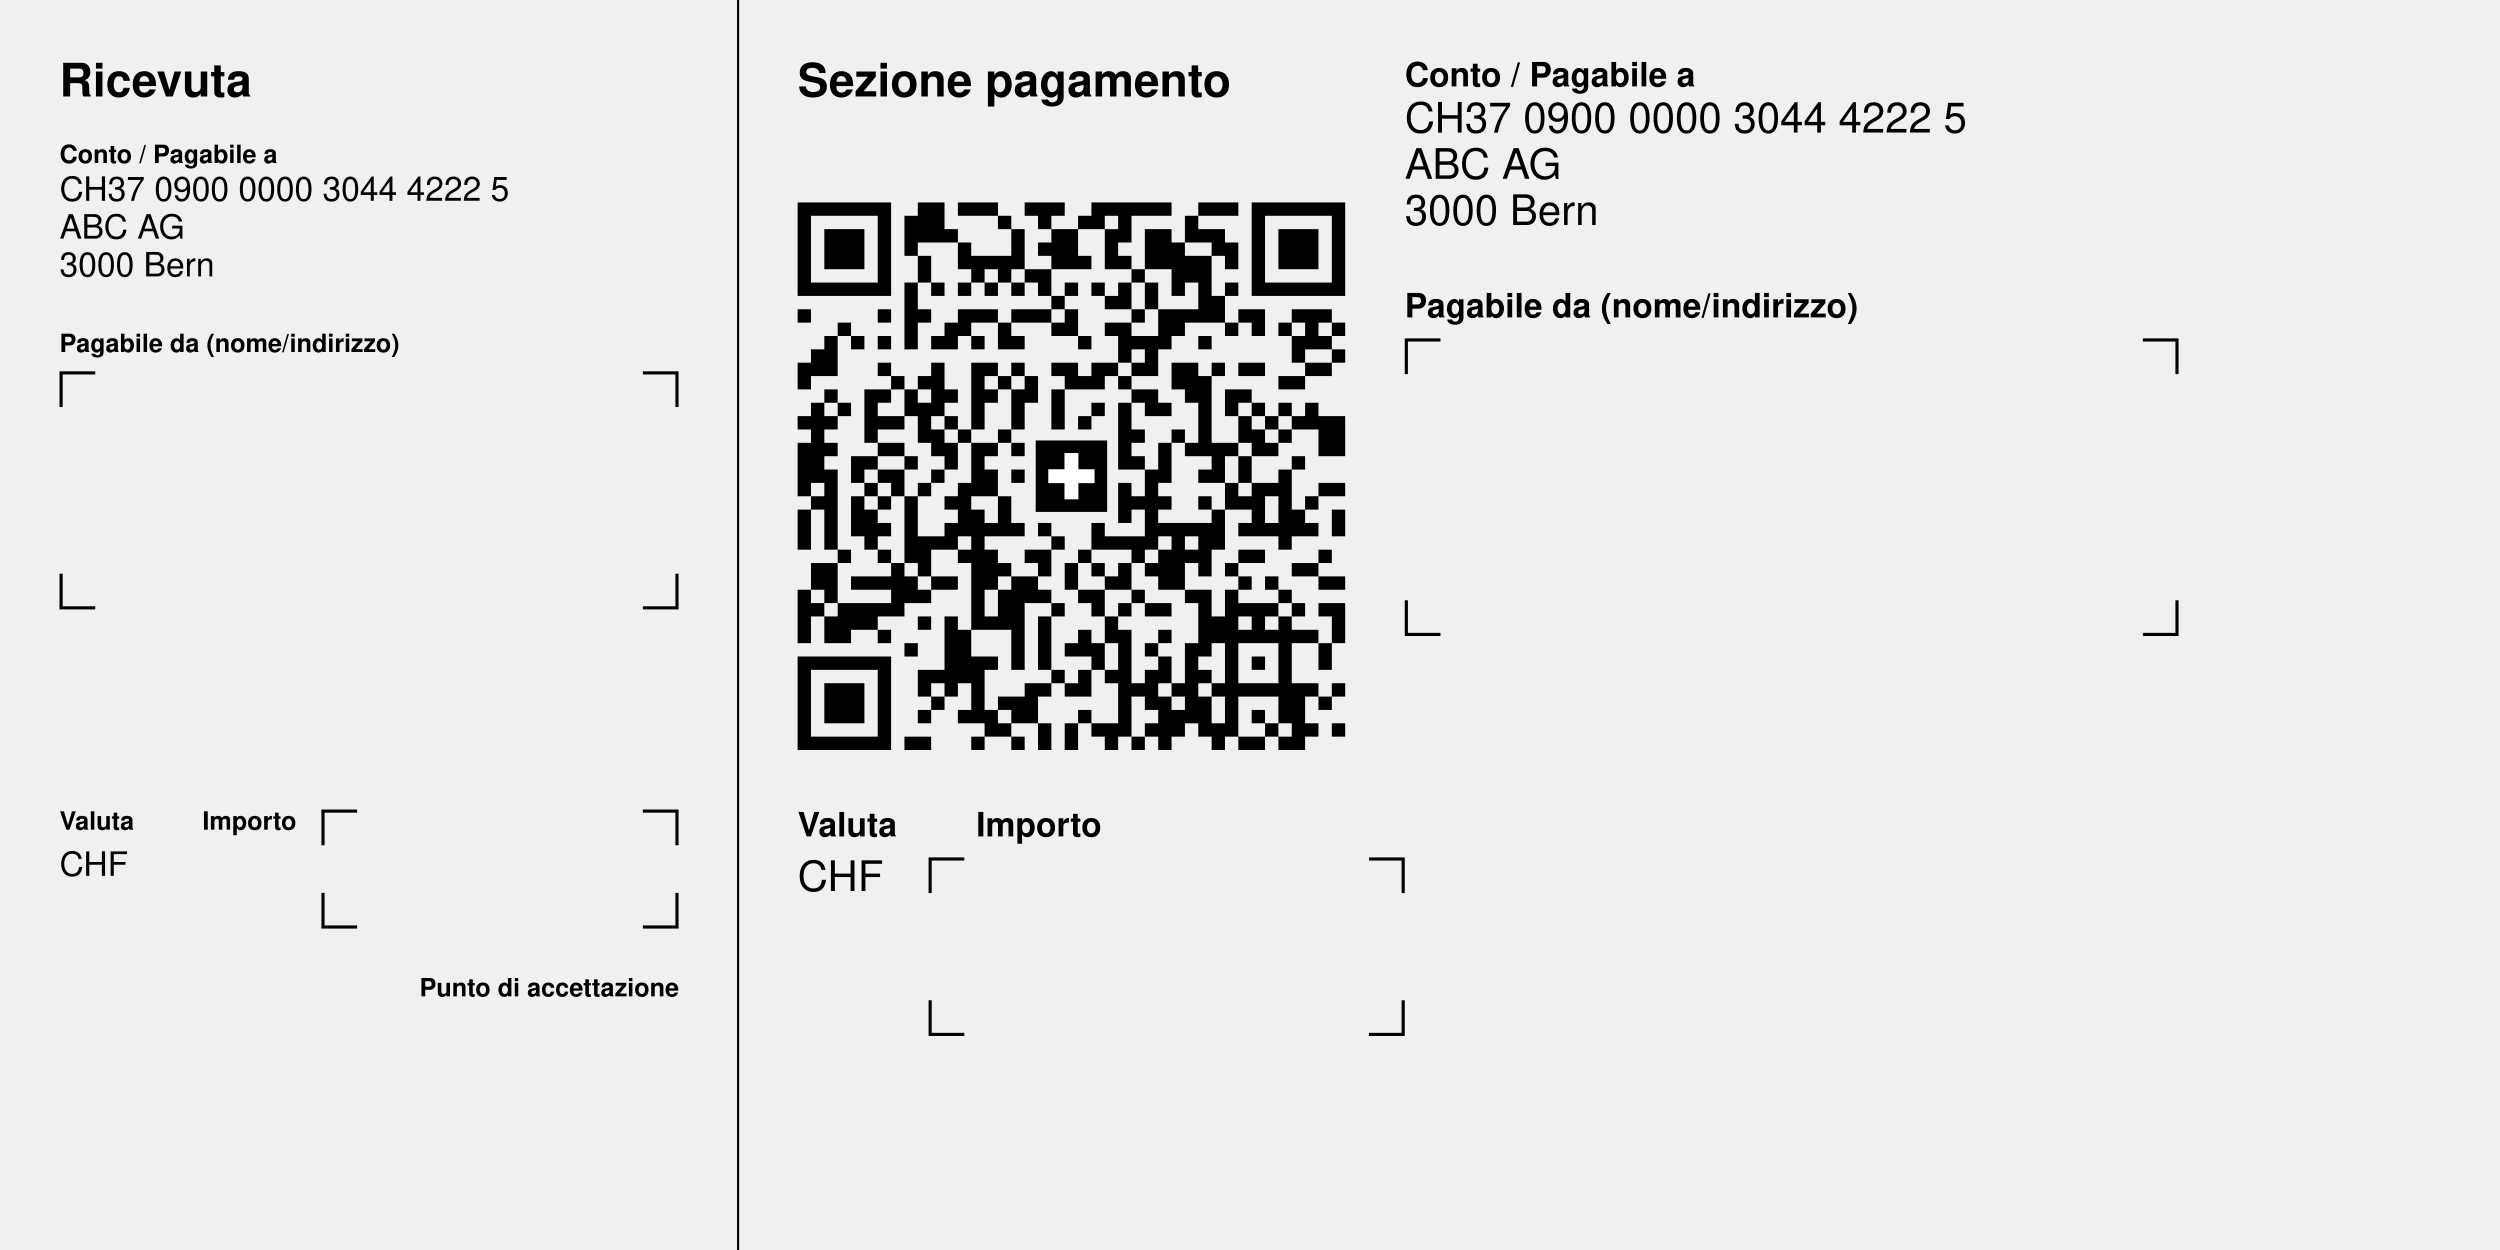
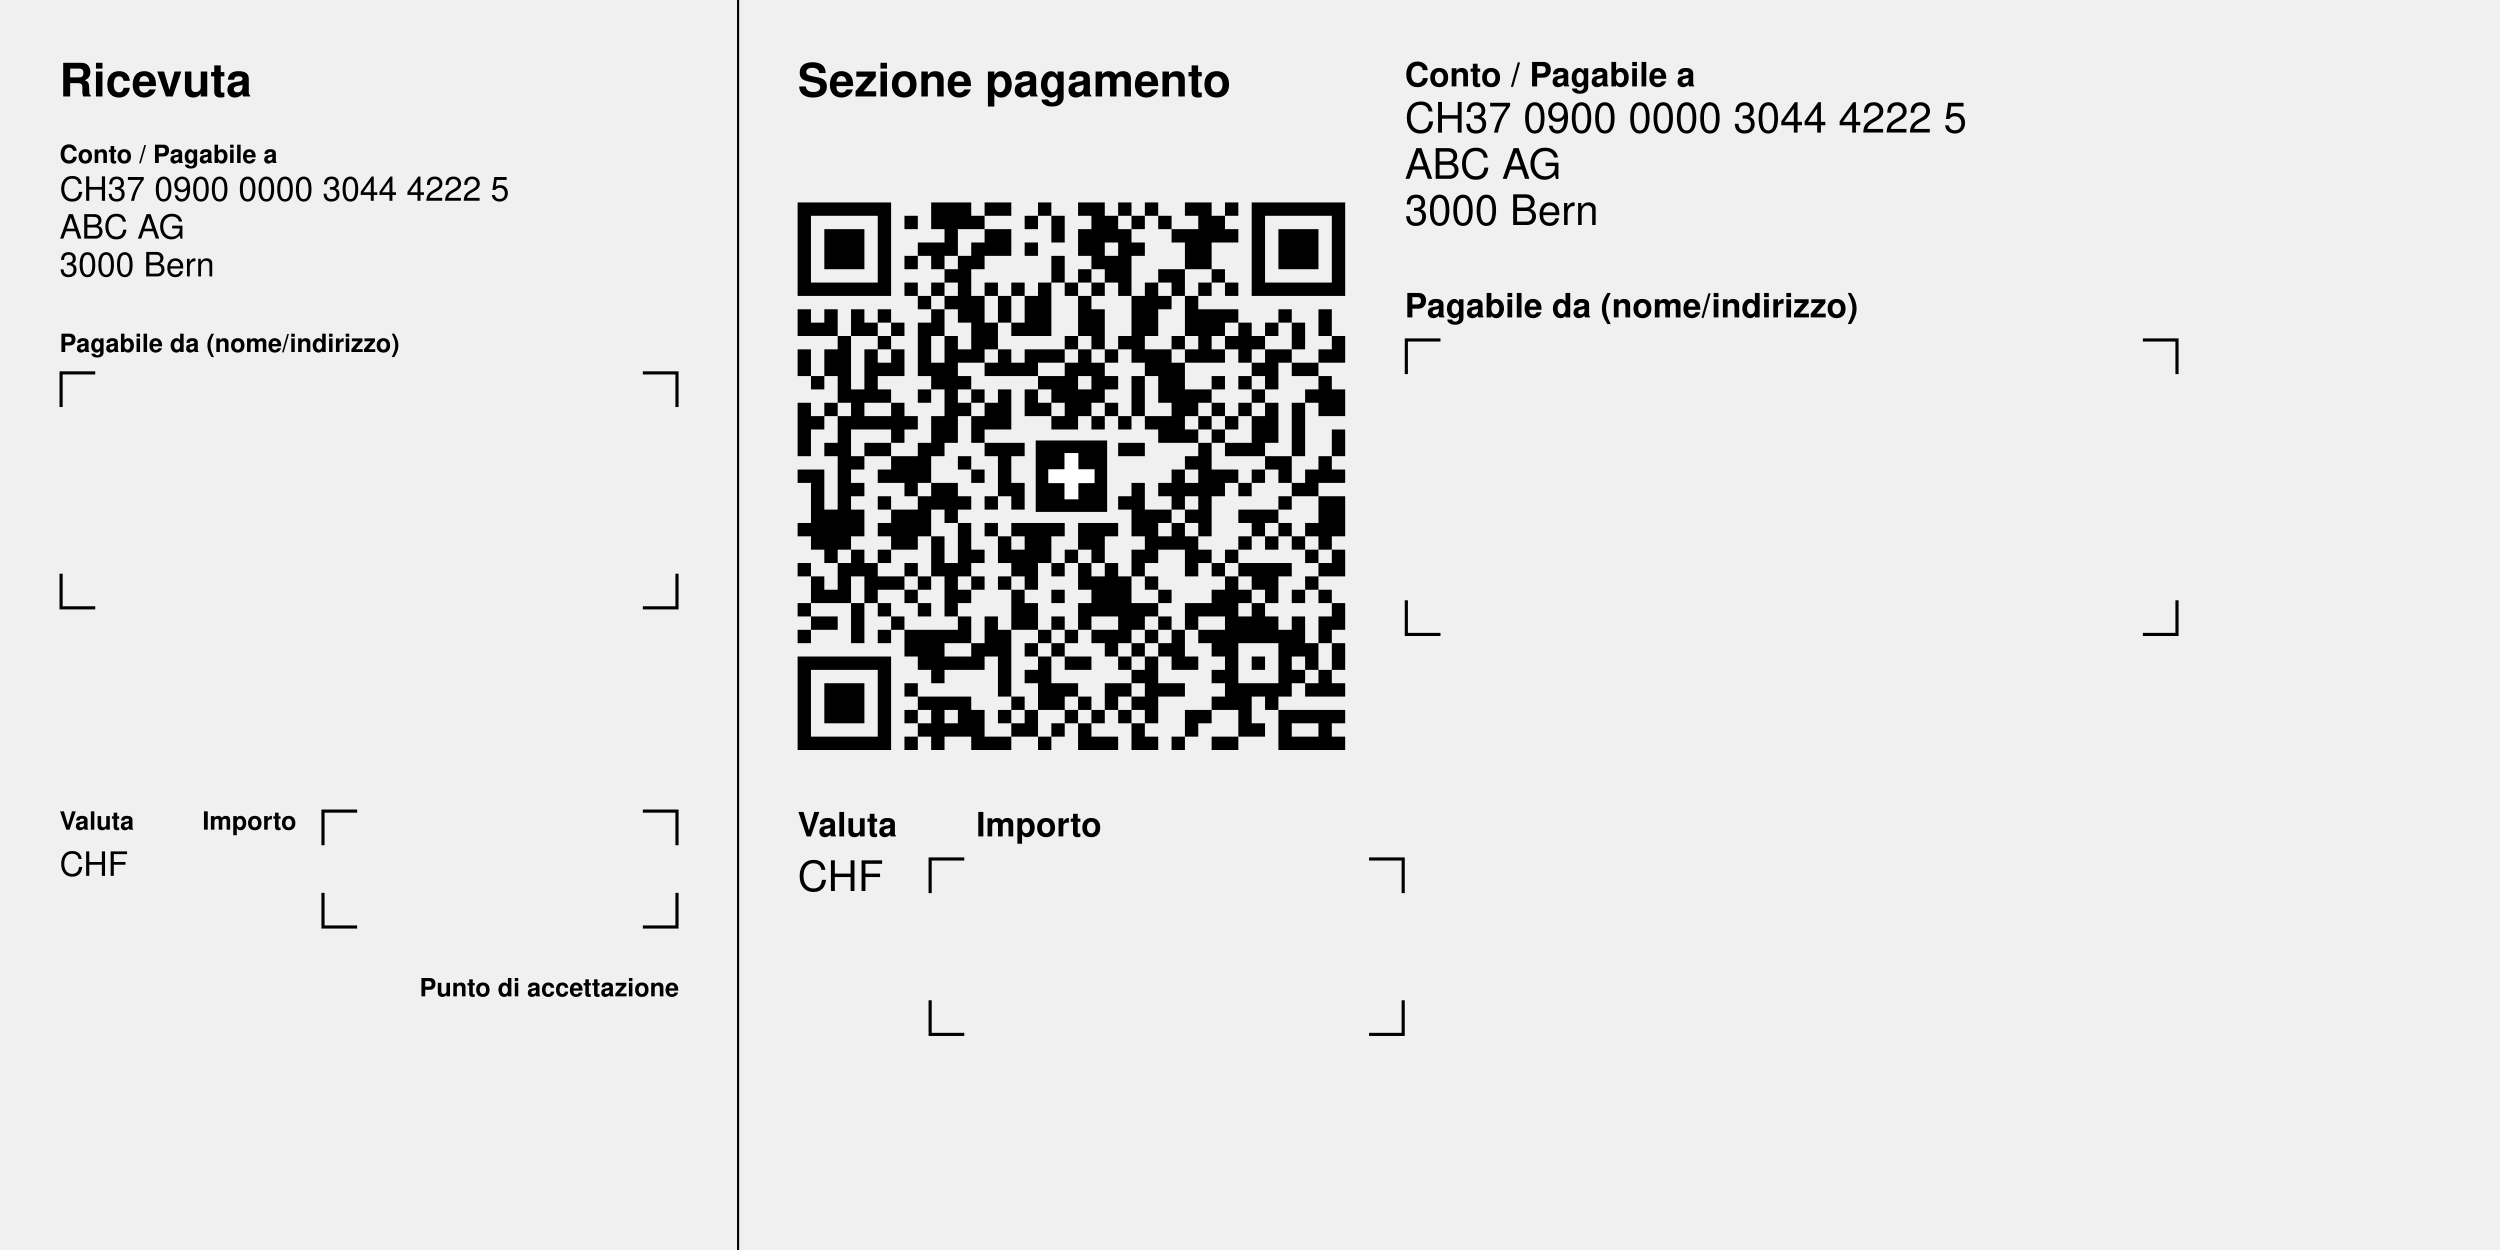
<svg xmlns="http://www.w3.org/2000/svg" width="210mm" height="105mm" version="1.1" viewBox="0 0 595.276 297.638">
  <g font-family="Helvetica,Arial,&quot;Liberation Sans&quot;" transform="translate(0 297.638)">
    <g transform="translate(189.921 0)">
      <text x="0" y="-274.665" font-size="11" font-weight="bold">Sezione pagamento</text>
    </g>
    <g transform="translate(189.921 -119.055) scale(3.18)">
-       <path d="M0,-41h7v1h-7zm9,0h2v3h-2zm3,0h3v1h-3zm5,0h3v1h-3zm5,0h6v1h-6zm8,0h3v1h-3z m4,0h7v1h-7zm-34,1h1v6h-1zm6,0h1v6h-1zm2,0h1v3h-1zm7,0h1v1h-1zm3,0h1v1h-1z m3,0h2v1h-2zm3,0h1v2h-1zm5,0h1v2h-1zm5,0h1v6h-1zm6,0h1v6h-1zm-38,1h3v3h-3z m9,0h1v1h-1zm5,0h1v3h-1zm3,0h2v3h-2zm4,0h1v3h-1zm3,0h2v3h-2zm4,0h2v1h-2z m6,0h3v3h-3zm-24,1h1v2h-1zm6,0h1v1h-1zm10,0h1v4h-1zm3,0h2v1h-2zm-22,1h1v2h-1z m4,0h3v1h-3zm8,0h1v1h-1zm3,0h1v1h-1zm5,0h2v2h-2zm3,0h1v1h-1zm-19,1h1v1h-1z m2,0h1v1h-1zm2,0h2v1h-2zm8,0h1v1h-1zm-24,1h5v1h-5zm7,0h1v5h-1zm2,0h1v1h-1z m2,0h1v1h-1zm2,0h1v1h-1zm2,0h1v1h-1zm2,0h1v1h-1zm2,0h1v1h-1zm2,0h1v1h-1z m2,0h1v2h-1zm2,0h1v2h-1zm4,0h1v3h-1zm2,0h1v1h-1zm3,0h5v1h-5zm-16,1h1v1h-1z m4,0h1v1h-1zm8,0h1v2h-1zm-31,1h1v1h-1zm6,0h1v1h-1zm3,0h1v1h-1zm3,0h3v1h-3z m4,0h3v1h-3zm4,0h1v2h-1zm5,0h1v1h-1zm2,0h2v2h-2zm2,0h1v1h-1zm4,0h2v1h-2z m4,0h3v1h-3zm-34,1h1v1h-1zm8,0h2v1h-2zm4,0h1v2h-1zm4,0h1v1h-1zm4,0h2v1h-2z m9,0h1v1h-1zm2,0h1v1h-1zm2,0h1v1h-1zm2,0h1v2h-1zm2,0h1v1h-1zm-38,1h1v3h-1z m2,0h1v1h-1zm2,0h1v1h-1zm4,0h2v1h-2zm3,0h1v1h-1zm3,0h1v1h-1zm5,0h1v1h-1z m3,0h4v1h-4zm6,0h1v1h-1zm7,0h1v2h-1zm2,0h1v1h-1zm-38,1h1v2h-1zm23,0h1v1h-1z m2,0h1v2h-1zm14,0h1v1h-1zm-40,1h1v2h-1zm6,0h1v1h-1zm4,0h1v4h-1zm3,0h1v5h-1z m1,0h1v1h-1zm2,0h1v1h-1zm3,0h2v1h-2zm3,0h2v1h-2zm3,0h1v1h-1zm3,0h2v2h-2z m3,0h1v1h-1zm2,0h2v1h-2zm5,0h2v1h-2zm-31,1h1v1h-1zm2,0h1v1h-1zm6,0h1v1h-1z m2,0h1v2h-1zm3,0h3v1h-3zm4,0h1v1h-1zm6,0h1v6h-1zm6,0h2v1h-2zm-34,1h1v1h-1z m3,0h1v4h-1zm1,0h1v1h-1zm2,0h1v2h-1zm3,0h1v1h-1zm3,0h1v1h-1zm2,0h1v3h-1z m3,0h1v3h-1zm6,0h2v1h-2zm4,0h1v1h-1zm3,0h2v1h-2zm-31,1h1v6h-1zm2,0h1v1h-1z m6,0h1v3h-1zm13,0h1v1h-1zm2,0h1v5h-1zm2,0h2v1h-2zm6,0h1v1h-1zm2,0h1v1h-1z m2,0h1v1h-1zm2,0h1v2h-1zm-38,1h1v1h-1zm2,0h1v1h-1zm4,0h2v1h-2zm5,0h1v1h-1z m10,0h1v1h-1zm12,0h1v2h-1zm2,0h1v1h-1zm2,0h1v1h-1zm2,0h2v3h-2zm-29,1h1v2h-1z m2,0h1v1h-1zm3,0h1v1h-1zm10,0h1v1h-1zm3,0h1v1h-1zm6,0h1v2h-1zm2,0h1v1h-1z m-36,1h1v4h-1zm2,0h1v1h-1zm4,0h2v1h-2zm5,0h1v2h-1zm2,0h1v4h-1zm1,0h1v1h-1z m2,0h1v1h-1zm11,0h1v3h-1zm2,0h1v1h-1zm2,0h1v3h-1zm1,0h1v1h-1zm3,0h1v1h-1z m-31,1h2v1h-2zm4,0h1v1h-1zm17,0h1v1h-1zm8,0h1v2h-1zm4,0h1v1h-1zm-35,1h1v6h-1z m2,0h1v1h-1zm2,0h2v1h-2zm4,0h1v1h-1zm4,0h1v2h-1zm2,0h1v1h-1zm10,0h1v6h-1z m4,0h1v1h-1zm6,0h1v6h-1zm-31,1h1v1h-1zm2,0h1v1h-1zm2,0h1v1h-1zm3,0h1v4h-1z m12,0h1v3h-1zm8,0h1v2h-1zm2,0h1v4h-1zm1,0h1v1h-1zm4,0h2v1h-2zm-38,1h1v1h-1z m3,0h1v3h-1zm2,0h1v1h-1zm2,0h1v5h-1zm3,0h1v1h-1zm4,0h1v3h-1zm10,0h1v1h-1z m2,0h1v1h-1zm3,0h1v1h-1zm3,0h1v1h-1zm5,0h1v1h-1zm-38,1h1v3h-1zm5,0h1v3h-1z m8,0h1v9h-1zm18,0h1v3h-1zm6,0h1v2h-1zm3,0h1v2h-1zm-34,1h1v1h-1zm5,0h1v2h-1z m3,0h1v1h-1zm2,0h1v1h-1zm2,0h1v1h-1zm4,0h1v2h-1zm5,0h4v1h-4zm6,0h1v1h-1z m2,0h1v1h-1zm3,0h1v1h-1zm-29,1h1v3h-1zm1,0h1v1h-1zm9,0h1v1h-1zm4,0h3v1h-3z m5,0h1v4h-1zm2,0h1v3h-1zm-27,1h1v1h-1zm3,0h1v1h-1zm6,0h1v1h-1zm2,0h1v3h-1z m3,0h2v1h-2zm4,0h1v1h-1zm4,0h1v1h-1zm2,0h1v3h-1zm2,0h1v1h-1zm4,0h2v1h-2z m6,0h1v1h-1zm-38,1h2v2h-2zm6,0h1v4h-1zm8,0h1v1h-1zm3,0h1v1h-1zm2,0h1v2h-1z m2,0h1v1h-1zm2,0h1v2h-1zm2,0h1v1h-1zm6,0h1v1h-1zm5,0h2v1h-2zm-33,1h3v1h-3z m4,0h1v2h-1zm2,0h2v1h-2zm6,0h1v7h-1zm1,0h1v2h-1zm6,0h1v1h-1zm10,0h1v1h-1z m2,0h1v1h-1zm4,0h2v1h-2zm-39,1h1v4h-1zm2,0h1v1h-1zm7,0h1v1h-1zm6,0h1v3h-1z m3,0h1v1h-1zm3,0h2v1h-2zm4,0h1v1h-1zm4,0h2v1h-2zm3,0h1v11h-1zm4,0h1v1h-1z m-35,1h1v1h-1zm2,0h3v2h-3zm3,0h1v1h-1zm13,0h1v1h-1zm3,0h1v1h-1zm2,0h1v1h-1z m2,0h2v1h-2zm4,0h1v4h-1zm3,0h3v1h-3zm4,0h1v1h-1zm2,0h2v1h-2zm-37,1h1v2h-1z m7,0h1v1h-1zm2,0h1v6h-1zm3,0h1v1h-1zm4,0h1v4h-1zm5,0h1v2h-1zm8,0h1v2h-1z m3,0h1v2h-1zm2,0h1v8h-1zm4,0h1v2h-1zm-37,1h1v1h-1zm3,0h1v1h-1zm6,0h1v4h-1z m9,0h1v2h-1zm3,0h1v8h-1zm3,0h1v1h-1zm6,0h1v1h-1zm2,0h1v1h-1zm2,0h2v1h-2z m-29,1h1v1h-1zm12,0h1v1h-1zm2,0h1v2h-1zm4,0h1v1h-1zm3,0h1v6h-1zm10,0h1v2h-1z m-39,1h7v1h-7zm13,0h1v5h-1zm1,0h1v1h-1zm13,0h1v2h-1zm7,0h1v1h-1zm-34,1h1v6h-1z m6,0h1v6h-1zm3,0h2v1h-2zm10,0h1v1h-1zm2,0h1v2h-1zm2,0h1v1h-1zm3,0h1v3h-1z m4,0h1v1h-1zm-28,1h3v3h-3zm7,0h1v1h-1zm8,0h1v3h-1zm1,0h1v1h-1zm2,0h1v1h-1z m5,0h1v1h-1zm3,0h1v1h-1zm3,0h1v1h-1zm2,0h3v1h-3zm4,0h1v5h-1zm1,0h1v1h-1z m2,0h1v1h-1zm-30,1h1v1h-1zm5,0h2v1h-2zm12,0h1v4h-1zm3,0h1v3h-1zm9,0h1v1h-1z m-30,1h1v1h-1zm3,0h1v1h-1zm2,0h1v2h-1zm2,0h1v1h-1zm5,0h1v1h-1zm7,0h1v2h-1z m6,0h1v1h-1zm-19,1h1v1h-1zm3,0h1v2h-1zm2,0h1v2h-1zm2,0h2v1h-2zm4,0h1v1h-1z m5,0h1v2h-1zm4,0h1v1h-1zm3,0h1v1h-1zm2,0h1v1h-1zm-39,1h5v1h-5zm7,0h2v1h-2z m5,0h1v1h-1zm3,0h1v1h-1zm7,0h1v1h-1zm2,0h1v1h-1zm8,0h2v1h-2zm3,0h1v1h-1z" fill="#000000" />
+       <path d="M0,-41h7v1h-7zm10,0h3v2h-3zm4,0h2v1h-2zm4,0h1v1h-1zm3,0h2v1h-2zm3,0h1v1h-1z m2,0h1v1h-1zm3,0h2v1h-2zm3,0h1v1h-1zm2,0h7v1h-7zm-34,1h1v6h-1zm6,0h1v6h-1z m2,0h1v1h-1zm5,0h1v1h-1zm4,0h1v1h-1zm2,0h1v2h-1zm3,0h2v2h-2zm3,0h1v1h-1z m2,0h1v1h-1zm3,0h2v2h-2zm4,0h1v6h-1zm6,0h1v6h-1zm-38,1h3v3h-3zm9,0h1v2h-1z m3,0h2v2h-2zm7,0h1v2h-1zm3,0h1v5h-1zm4,0h2v1h-2zm4,0h1v1h-1zm4,0h3v3h-3z m-27,1h2v1h-2zm4,0h1v2h-1zm4,0h1v1h-1zm5,0h1v2h-1zm3,0h1v1h-1zm4,0h2v2h-2z m-21,1h1v1h-1zm2,0h1v1h-1zm2,0h1v5h-1zm7,0h1v2h-1zm4,0h1v2h-1zm-12,1h1v1h-1z m10,0h1v1h-1zm6,0h2v1h-2zm4,0h1v1h-1zm-30,1h5v1h-5zm7,0h1v1h-1zm2,0h1v1h-1z m4,0h1v1h-1zm2,0h1v1h-1zm2,0h1v4h-1zm2,0h1v1h-1zm2,0h1v1h-1zm4,0h1v4h-1z m2,0h1v1h-1zm2,0h1v1h-1zm2,0h1v1h-1zm3,0h5v1h-5zm-26,1h1v1h-1zm2,0h1v1h-1z m2,0h1v5h-1zm2,0h1v2h-1zm2,0h1v3h-1zm4,0h1v3h-1zm4,0h1v5h-1zm2,0h1v1h-1z m2,0h1v3h-1zm-29,1h1v2h-1zm2,0h1v2h-1zm2,0h1v2h-1zm2,0h1v1h-1zm4,0h1v2h-1z m12,0h1v3h-1zm8,0h2v2h-2zm2,0h1v1h-1zm4,0h1v1h-1zm3,0h1v2h-1zm-38,1h1v1h-1z m4,0h1v1h-1zm2,0h1v1h-1zm2,0h1v4h-1zm5,0h1v2h-1zm2,0h1v1h-1zm17,0h1v3h-1z m2,0h1v1h-1zm2,0h1v2h-1zm-34,1h1v5h-1zm3,0h1v1h-1zm5,0h1v8h-1zm9,0h1v1h-1z m4,0h1v1h-1zm4,0h1v1h-1zm2,0h1v2h-1zm2,0h1v1h-1zm2,0h1v1h-1zm6,0h1v2h-1z m-40,1h1v2h-1zm2,0h1v2h-1zm3,0h1v4h-1zm2,0h1v2h-1zm5,0h1v1h-1zm3,0h1v2h-1z m2,0h3v1h-3zm4,0h1v2h-1zm2,0h1v1h-1zm3,0h2v2h-2zm3,0h1v1h-1zm2,0h1v1h-1z m4,0h1v3h-1zm1,0h1v1h-1zm3,0h1v1h-1zm-33,1h1v1h-1zm4,0h1v2h-1zm4,0h1v1h-1z m2,0h2v1h-2zm4,0h1v5h-1zm2,0h1v3h-1zm6,0h1v6h-1zm6,0h1v1h-1zm3,0h2v1h-2z m-36,1h1v1h-1zm11,0h1v1h-1zm6,0h2v1h-2zm5,0h1v1h-1zm2,0h1v3h-1zm2,0h1v2h-1z m4,0h1v1h-1zm2,0h1v1h-1zm6,0h1v3h-1zm-35,1h1v3h-1zm2,0h1v1h-1zm3,0h1v1h-1z m4,0h1v1h-1zm2,0h1v3h-1zm2,0h1v2h-1zm2,0h1v1h-1zm2,0h1v2h-1zm8,0h2v1h-2z m5,0h1v1h-1zm4,0h1v1h-1zm2,0h1v2h-1zm-40,1h1v4h-1zm2,0h1v1h-1zm5,0h1v3h-1z m5,0h1v1h-1zm2,0h1v2h-1zm4,0h1v1h-1zm5,0h1v1h-1zm6,0h1v1h-1zm2,0h1v1h-1z m2,0h1v1h-1zm2,0h1v3h-1zm2,0h1v4h-1zm-36,1h1v1h-1zm2,0h1v10h-1zm2,0h2v1h-2z m3,0h1v1h-1zm2,0h1v3h-1zm3,0h1v2h-1zm6,0h1v1h-1zm3,0h1v1h-1zm2,0h1v1h-1z m2,0h2v1h-2zm4,0h1v1h-1zm2,0h1v1h-1zm2,0h1v3h-1zm-7,1h1v1h-1zm2,0h1v1h-1z m2,0h1v1h-1zm9,0h1v2h-1zm-38,1h1v1h-1zm3,0h2v1h-2zm4,0h1v3h-1zm5,0h3v1h-3z m10,0h2v1h-2zm6,0h1v7h-1zm2,0h2v1h-2zm-28,1h1v1h-1zm3,0h2v2h-2zm5,0h1v1h-1z m3,0h1v3h-1zm14,0h1v1h-1zm6,0h2v1h-2zm4,0h1v2h-1zm-39,1h2v1h-2zm6,0h1v1h-1z m7,0h1v1h-1zm15,0h1v3h-1zm3,0h2v1h-2zm3,0h1v1h-1zm2,0h1v1h-1zm2,0h1v2h-1z m2,0h1v1h-1zm-39,1h1v5h-1zm3,0h1v1h-1zm4,0h1v1h-1zm2,0h2v2h-2zm6,0h1v2h-1z m9,0h1v4h-1zm2,0h1v1h-1zm2,0h1v1h-1zm2,0h1v1h-1zm2,0h1v1h-1zm4,0h1v1h-1z m-31,1h1v1h-1zm3,0h1v3h-1zm3,0h1v1h-1zm2,0h1v1h-1zm10,0h1v1h-1zm12,0h1v1h-1z m3,0h2v3h-2zm-37,1h1v4h-1zm2,0h1v2h-1zm3,0h2v3h-2zm4,0h1v1h-1zm15,0h1v4h-1z m1,0h1v1h-1zm2,0h1v1h-1zm4,0h3v1h-3zm-33,1h1v1h-1zm6,0h1v1h-1zm6,0h1v4h-1z m2,0h1v1h-1zm2,0h4v1h-4zm5,0h2v2h-2zm2,0h1v1h-1zm5,0h1v2h-1zm6,0h1v1h-1z m2,0h1v1h-1zm2,0h1v1h-1zm-28,1h1v3h-1zm5,0h1v2h-1zm2,0h2v2h-2zm10,0h1v1h-1z m2,0h1v3h-1zm4,0h1v1h-1zm2,0h1v1h-1zm2,0h1v1h-1zm2,0h1v1h-1zm-35,1h1v2h-1z m2,0h1v1h-1zm7,0h1v1h-1zm3,0h1v2h-1zm4,0h1v1h-1zm2,0h1v1h-1zm3,0h1v2h-1z m5,0h1v1h-1zm2,0h1v1h-1zm6,0h1v1h-1zm2,0h1v2h-1zm-40,1h1v1h-1zm3,0h1v3h-1z m2,0h1v3h-1zm3,0h1v1h-1zm3,0h1v4h-1zm6,0h1v2h-1zm2,0h1v1h-1zm2,0h1v2h-1z m2,0h1v4h-1zm8,0h1v1h-1zm2,0h4v1h-4zm6,0h1v1h-1zm-38,1h1v2h-1zm5,0h2v1h-2z m3,0h1v1h-1zm4,0h1v1h-1zm2,0h1v1h-1zm7,0h1v3h-1zm2,0h1v5h-1zm2,0h1v1h-1z m6,0h1v10h-1zm2,0h2v1h-2zm4,0h1v1h-1zm-36,1h1v1h-1zm6,0h1v1h-1zm4,0h1v1h-1z m4,0h1v3h-1zm3,0h1v1h-1zm8,0h1v1h-1zm4,0h1v2h-1zm2,0h1v1h-1zm2,0h1v1h-1z m2,0h1v1h-1zm2,0h1v1h-1zm-39,1h1v1h-1zm4,0h1v3h-1zm2,0h1v1h-1zm3,0h1v1h-1z m8,0h1v2h-1zm4,0h1v2h-1zm4,0h2v1h-2zm4,0h2v1h-2zm5,0h1v3h-1zm6,0h1v2h-1z m-39,1h2v1h-2zm6,0h1v1h-1zm5,0h1v2h-1zm2,0h1v3h-1zm5,0h1v1h-1zm6,0h1v1h-1z m2,0h1v1h-1zm2,0h1v1h-1zm4,0h1v2h-1zm2,0h1v2h-1zm2,0h1v3h-1zm2,0h1v2h-1z m-39,1h1v1h-1zm6,0h1v1h-1zm2,0h3v2h-3zm3,0h1v1h-1zm4,0h1v5h-1zm3,0h1v1h-1z m2,0h1v1h-1zm2,0h2v1h-2zm4,0h1v1h-1zm2,0h1v3h-1zm2,0h2v1h-2zm6,0h1v5h-1z m-23,1h1v2h-1zm4,0h1v1h-1zm2,0h1v1h-1zm4,0h1v1h-1zm2,0h1v1h-1zm2,0h1v1h-1z m4,0h1v1h-1zm7,0h1v2h-1zm2,0h1v2h-1zm-40,1h7v1h-7zm9,0h4v1h-4zm9,0h1v4h-1z m2,0h2v1h-2zm4,0h1v1h-1zm2,0h1v5h-1zm3,0h1v1h-1zm5,0h1v1h-1zm-34,1h1v6h-1z m6,0h1v6h-1zm4,0h1v1h-1zm7,0h1v1h-1zm8,0h1v1h-1zm6,0h1v1h-1zm6,0h1v1h-1z m2,0h1v2h-1zm-37,1h3v3h-3zm6,0h1v1h-1zm11,0h2v1h-2zm4,0h2v1h-2zm4,0h2v1h-2z m6,0h1v4h-1zm1,0h2v1h-2zm4,0h1v1h-1zm2,0h1v1h-1zm-31,1h4v1h-4zm7,0h1v1h-1z m3,0h1v1h-1zm2,0h1v1h-1zm2,0h1v1h-1zm2,0h1v1h-1zm6,0h1v1h-1zm4,0h1v1h-1z m-27,1h1v1h-1zm2,0h1v3h-1zm2,0h2v2h-2zm3,0h1v1h-1zm2,0h1v2h-1zm3,0h1v1h-1z m2,0h1v1h-1zm2,0h1v1h-1zm5,0h2v1h-2zm7,0h5v1h-5zm-27,1h1v1h-1zm2,0h1v1h-1z m5,0h1v1h-1zm3,0h1v1h-1zm2,0h1v2h-1zm4,0h1v2h-1zm4,0h1v1h-1zm5,0h1v1h-1z m2,0h1v2h-1zm3,0h1v2h-1zm-38,1h5v1h-5zm7,0h1v1h-1zm5,0h3v1h-3zm5,0h1v1h-1z m4,0h2v1h-2zm4,0h1v1h-1zm2,0h1v1h-1zm3,0h2v1h-2zm6,0h2v1h-2zm3,0h1v1h-1z" fill="#000000" />
    </g>
    <g transform="translate(189.921 -119.055)">
      <path d="M56.693,-73.701h17.008v17.008h-17.008z" fill="#000000" />
      <path d="M63.543,-70.709h3.307v11.024h-3.307zm-3.858,3.858h11.024v3.307h-11.024z" fill="#FFFFFF" />
    </g>
    <g transform="translate(189.921 0)">
      <text x="0" y="-98.482" font-size="8" font-weight="bold">Valuta</text>
      <text x="0" y="-85.482" font-size="10">CHF</text>
      <text x="42.52" y="-98.482" font-size="8" font-weight="bold">Importo</text>
      <path d="M31.556,-59.466l0,8.129l8.129,0m96.378,0l8.129,0l0,-8.129m0,-25.512l0,-8.129l-8.129,0m-96.378,0l-8.129,0l0,8.129" stroke="#000000" stroke-width="0.75" fill="none" />
    </g>
    <g transform="translate(334.488 0)">
      <text x="0" y="-277.065" font-size="8" font-weight="bold">Conto / Pagabile a</text>
      <text x="0" y="-266.065" font-size="10">CH37 0900 0000 3044 4222 5</text>
      <text x="0" y="-255.065" font-size="10">ABC AG</text>
      <text x="0" y="-244.065" font-size="10">3000 Bern</text>
      <text x="0" y="-222.065" font-size="8" font-weight="bold">Pagabile da (nome/indirizzo)</text>
      <path d="M0.375,-154.702l0,8.129l8.129,0m167.244,0l8.129,0l0,-8.129m0,-53.858l0,-8.129l-8.129,0m-167.244,0l-8.129,0l0,8.129" stroke="#000000" stroke-width="0.75" fill="none" />
    </g>
    <g transform="translate(14.173 0)">
      <text x="0" y="-274.665" font-size="11" font-weight="bold">Ricevuta</text>
      <text x="0" y="-258.822" font-size="6" font-weight="bold">Conto / Pagabile a</text>
      <text x="0" y="-249.822" font-size="8">CH37 0900 0000 3044 4222 5</text>
      <text x="0" y="-240.822" font-size="8">ABC AG</text>
      <text x="0" y="-231.822" font-size="8">3000 Bern</text>
      <text x="0" y="-213.822" font-size="6" font-weight="bold">Pagabile da (nome/indirizzo)</text>
      <path d="M0.375,-161.033l0,8.129l8.129,0m130.394,0l8.129,0l0,-8.129m0,-39.685l0,-8.129l-8.129,0m-130.394,0l-8.129,0l0,8.129" stroke="#000000" stroke-width="0.75" fill="none" />
      <text x="0" y="-100.082" font-size="6" font-weight="bold">Valuta</text>
      <text x="0" y="-89.082" font-size="8">CHF</text>
      <text x="34.016" y="-100.082" font-size="6" font-weight="bold">Importo</text>
      <path d="M62.737,-85.039l0,8.129l8.129,0m68.031,0l8.129,0l0,-8.129m0,-11.339l0,-8.129l-8.129,0m-68.031,0l-8.129,0l0,8.129" stroke="#000000" stroke-width="0.75" fill="none" />
      <text x="85.722" y="-60.397" font-size="6" font-weight="bold">Punto di accettazione</text>
    </g>
    <path d="M175.748,0l0,-297.638" stroke="#000000" stroke-width="0.5" fill="none" />
  </g>
</svg>
